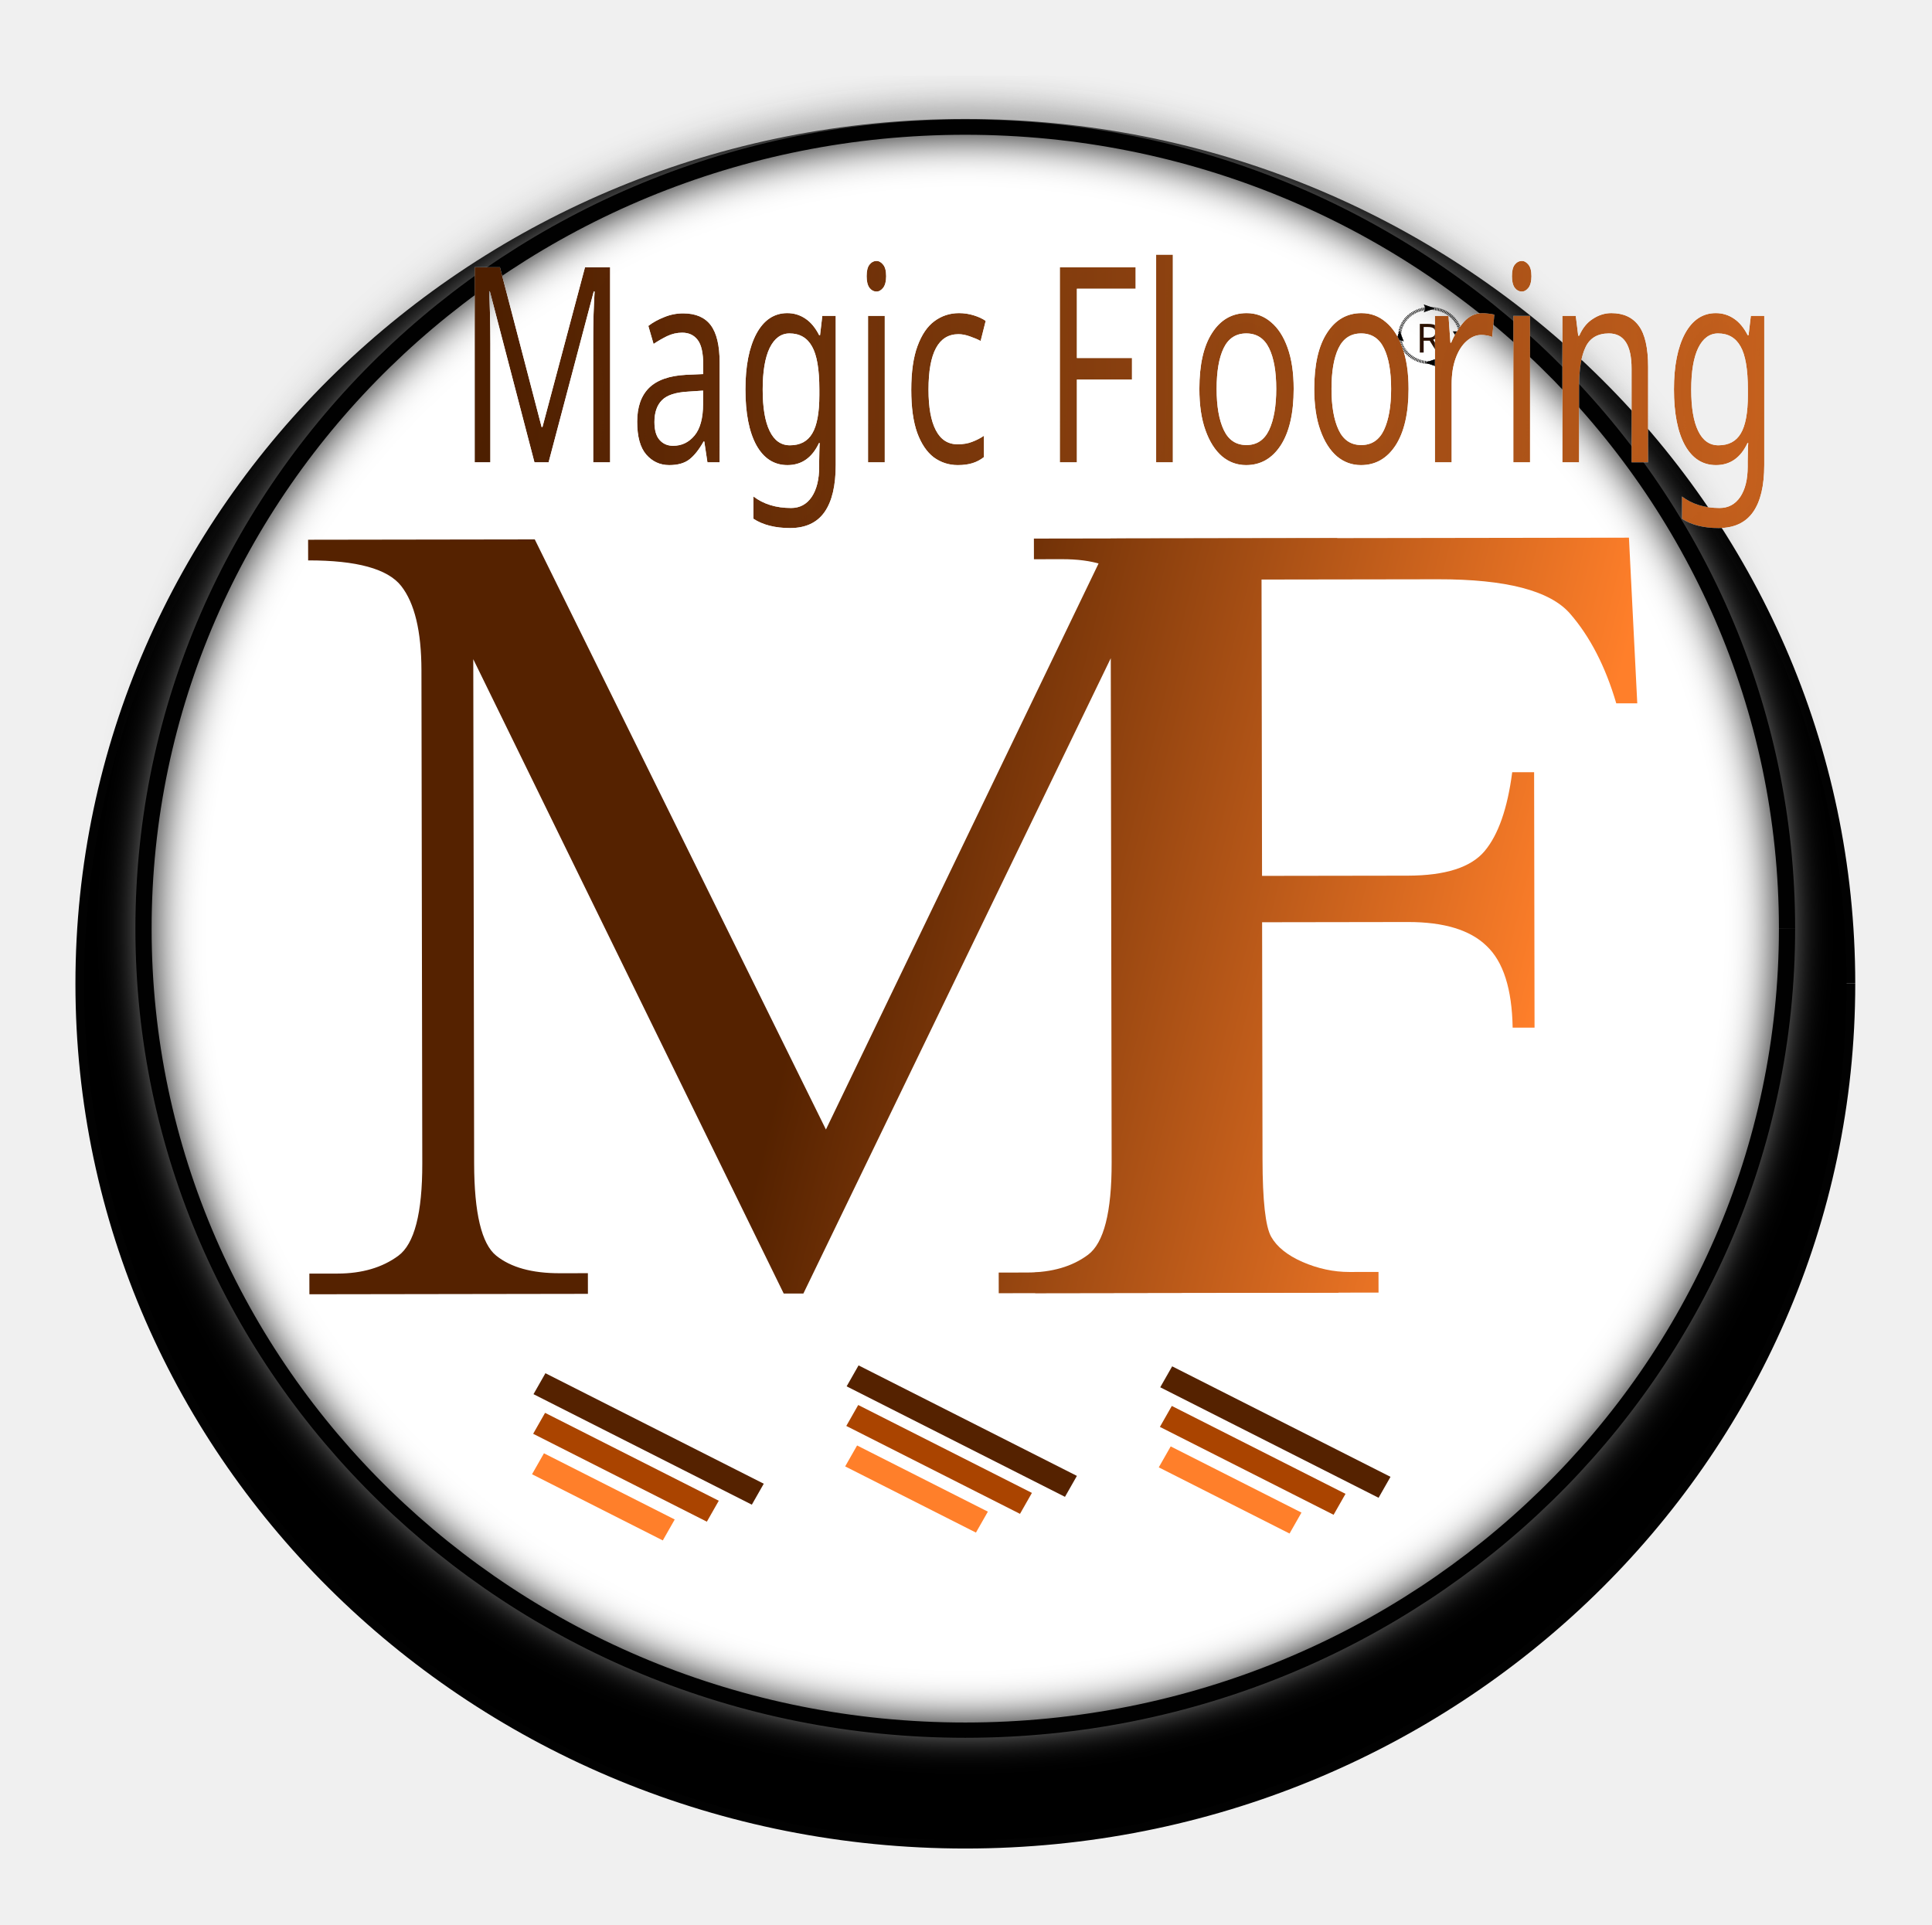
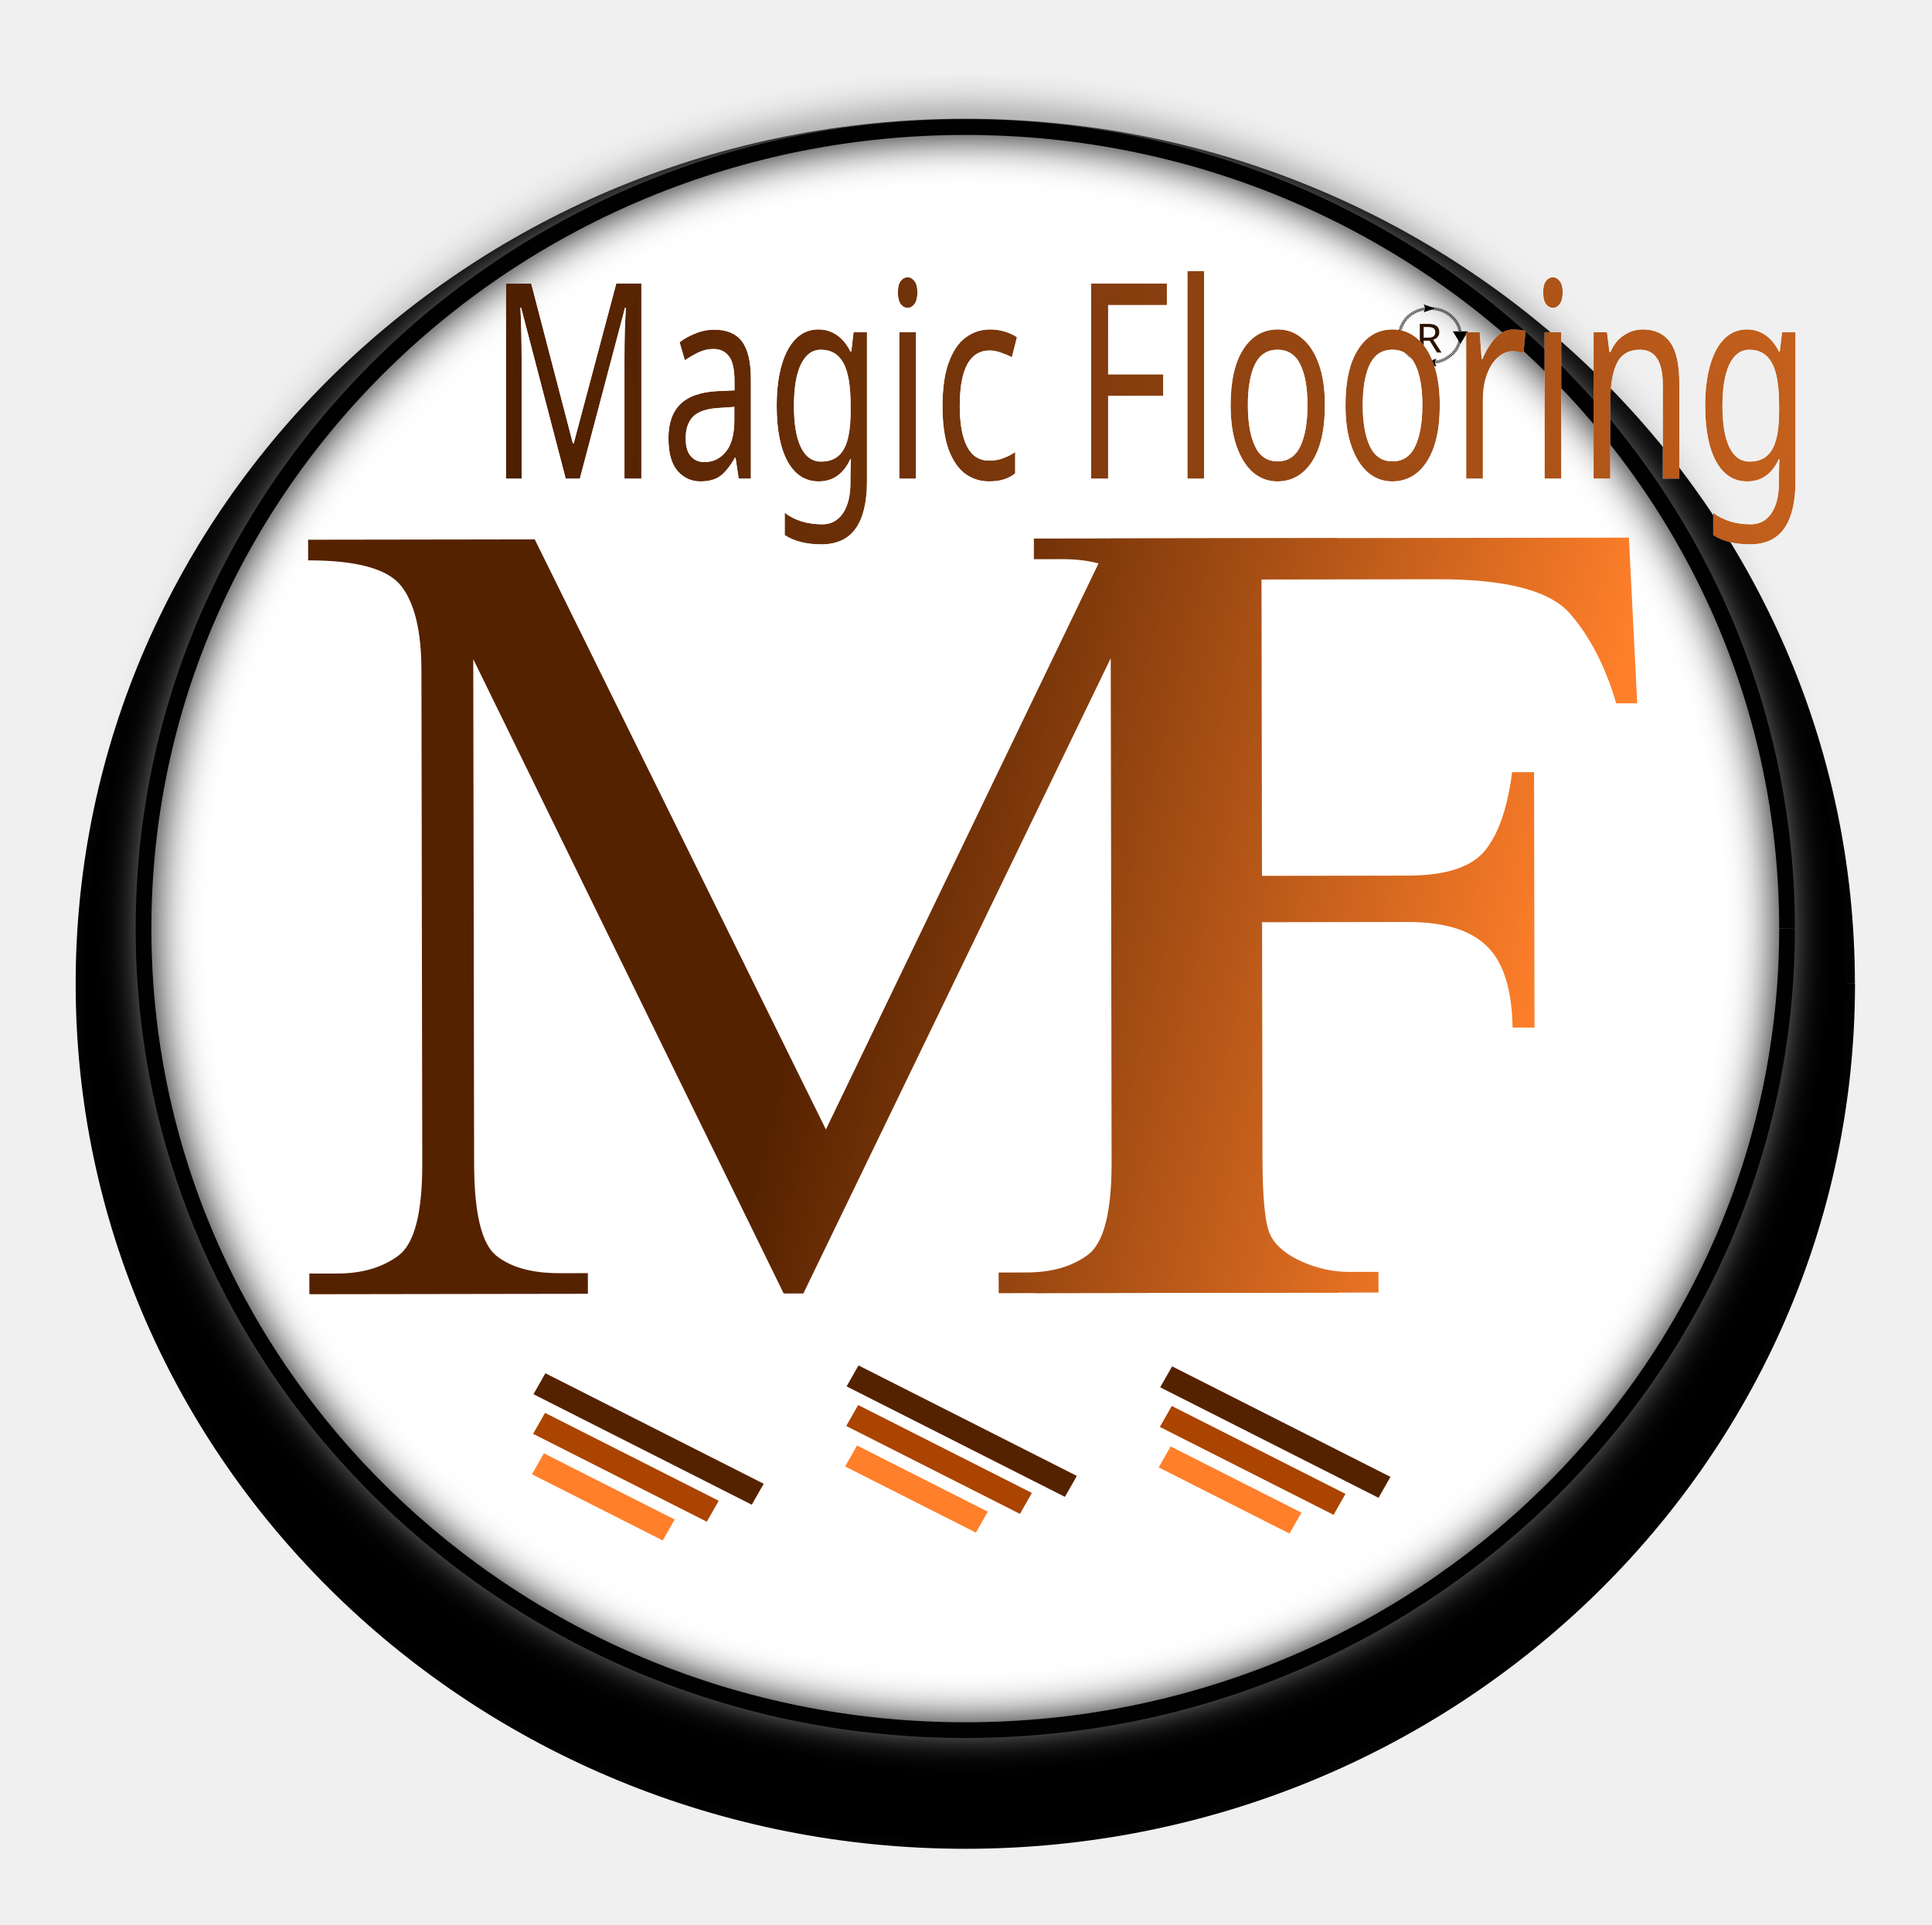
<svg xmlns="http://www.w3.org/2000/svg" xmlns:xlink="http://www.w3.org/1999/xlink" width="76.185" height="75.895" version="1.1" viewBox="0 0 20.157 20.081">
  <defs>
    <marker id="TriangleOutM" overflow="visible" orient="auto">
      <path transform="scale(.4)" d="m5.77 0-8.65 5v-10z" fill-rule="evenodd" stroke="#000" stroke-width="1pt" />
    </marker>
    <marker id="Arrow2Send" overflow="visible" orient="auto">
      <path transform="matrix(-.3 0 0 -.3 .69 0)" d="m8.719 4.034-10.926-4.018 10.926-4.018c-1.746 2.372-1.735 5.617-6e-7 8.035z" fill-opacity=".992" fill-rule="evenodd" stroke="#000" stroke-linejoin="round" stroke-opacity=".992" stroke-width=".625" />
    </marker>
    <linearGradient id="linearGradient836">
      <stop stop-color="#ff7f2a" offset="0" />
      <stop stop-color="#520" offset="1" />
    </linearGradient>
    <linearGradient id="linearGradient838" x1="130.35" x2="69.548" y1="119.13" y2="104.99" gradientUnits="userSpaceOnUse" xlink:href="#linearGradient836" />
    <filter id="filter2904" x="-.033" y="-.032" width="1.066" height="1.064" color-interpolation-filters="sRGB">
      <feGaussianBlur stdDeviation="1.638" />
    </filter>
-     <linearGradient id="linearGradient1208" x1="126.12" x2="33.426" y1="31.036" y2="30.514" gradientTransform="matrix(1.6085 0 0 1.6085 -10.019 -25.091)" gradientUnits="userSpaceOnUse" xlink:href="#linearGradient836" />
+     <linearGradient id="linearGradient1208" x1="126.12" x2="33.426" y1="31.036" y2="30.514" gradientTransform="matrix(1.6085,0,0,1.6085,-10.019,-25.091)" gradientUnits="userSpaceOnUse" xlink:href="#linearGradient836" />
    <filter id="filter1224" color-interpolation-filters="sRGB">
      <feMorphology in="SourceAlpha" radius="4.3" result="result91" />
      <feComposite in="SourceGraphic" in2="result91" operator="out" />
      <feGaussianBlur result="result0" stdDeviation="1.2" />
      <feDiffuseLighting>
        <feDistantLight azimuth="225" elevation="66" />
      </feDiffuseLighting>
      <feBlend in2="SourceGraphic" mode="multiply" />
      <feComposite in2="SourceAlpha" operator="in" />
    </filter>
  </defs>
-   <g>
-     <g transform="translate(167.67 -67.075)">
-       <text x="114.035" y="34.798" fill="#000000" font-family="sans-serif" font-size="10.583px" letter-spacing="0px" stroke-width=".265" word-spacing="0px" style="line-height:1.25" xml:space="preserve">
-         <tspan x="114.035" y="44.453" stroke-width=".265" />
-       </text>
-       <g transform="matrix(.14379 0 0 .13558 -172.01 49.026)">
-         <path d="m164.17 208.83a63.943 65.921 0 0 1-63.94 65.921 63.943 65.921 0 0 1-63.946-65.915 63.943 65.921 0 0 1 63.935-65.927 63.943 65.921 0 0 1 63.951 65.91" fill-rule="evenodd" stroke="#000" stroke-linejoin="round" stroke-opacity=".992" stroke-width="1.26" />
-         <path d="m159.85 204.59a59.628 61.683 0 0 1-59.626 61.683 59.628 61.683 0 0 1-59.631-61.678 59.628 61.683 0 0 1 59.621-61.688 59.628 61.683 0 0 1 59.636 61.672" fill="#fff" fill-rule="evenodd" filter="url(#filter2904)" stroke="#000" stroke-linejoin="round" stroke-opacity=".992" stroke-width="1.177" />
-         <g transform="matrix(.84049 -.0013571 .0013571 .84049 31.815 112.26)" fill="url(#linearGradient838)" stroke-width="3.952" style="font-feature-settings:normal;font-variant-caps:normal;font-variant-ligatures:normal;font-variant-numeric:normal" aria-label="MF">
-           <path d="m113.38 143.37h-29.333v-1.891h2.432q3.242 0 5.288-1.621 2.046-1.621 2.046-8.453v-46.161l-26.631 58.126h-1.698l-26.708-58.126v46.161q0 6.832 1.891 8.453t5.481 1.621h2.432v1.891h-24.045v-1.891h2.432q3.165 0 5.249-1.621t2.084-8.453v-45.157q0-5.365-1.737-7.719t-8.028-2.354v-1.891h19.568l25.049 54.073 24.663-54.073h19.568v1.891h-2.393q-3.204 0-5.288 1.66-2.084 1.621-2.084 8.414v45.157q0 6.754 1.891 8.414 1.93 1.66 5.481 1.66h2.393z" style="font-feature-settings:normal;font-variant-caps:normal;font-variant-ligatures:normal;font-variant-numeric:normal" />
-           <path d="m139.26 89.447h-1.814q-1.389-5.056-3.975-8.221-2.586-3.165-11.386-3.165h-15.245v27.133h12.582q4.863 0 6.638-2.239t2.393-7.217h1.891v23.389h-1.891q-0.077-5.326-2.239-7.488-2.123-2.2-6.793-2.2h-12.582v21.691q0 5.712 0.733 7.102 0.733 1.389 2.702 2.316 2.007 0.926 4.053 0.926h2.509v1.891h-29.642v-1.891h2.432q4.709 0 6.06-2.239 1.389-2.277 1.389-8.105v-44.617q0-6.561-1.775-8.453-1.737-1.891-5.674-1.891h-2.432v-1.891h51.371z" style="font-feature-settings:normal;font-variant-caps:normal;font-variant-ligatures:normal;font-variant-numeric:normal" />
-         </g>
-         <g transform="matrix(-.18349 .0090875 -.0090875 -.18349 143.4 280.23)">
-           <g transform="translate(35.417)" fill-rule="evenodd">
-             <g transform="matrix(.23842 0 0 .23842 17.188 124.47)">
-               <rect transform="rotate(31.059)" x="150.72" y="164.74" width="410.51" height="41.773" ry="0" fill="#520" />
-               <rect transform="rotate(31.059)" x="202.25" y="103.17" width="326.57" height="41.758" ry="0" fill="#a40" />
-               <rect transform="rotate(31.059)" x="250.97" y="39.642" width="245.87" height="41.758" ry="0" fill="#ff7f2a" />
-             </g>
-             <g transform="matrix(.23842 0 0 .23842 140.88 130.99)">
-               <rect transform="rotate(31.059)" x="150.72" y="164.74" width="410.51" height="41.773" ry="0" fill="#520" />
-               <rect transform="rotate(31.059)" x="202.25" y="103.17" width="326.57" height="41.758" ry="0" fill="#a40" />
-               <rect transform="rotate(31.059)" x="250.97" y="39.642" width="245.87" height="41.758" ry="0" fill="#ff7f2a" />
-             </g>
-             <g transform="matrix(.23842 0 0 .23842 264.57 133.83)">
-               <rect transform="rotate(31.059)" x="150.72" y="164.74" width="410.51" height="41.773" ry="0" fill="#520" />
-               <rect transform="rotate(31.059)" x="202.25" y="103.17" width="326.57" height="41.758" ry="0" fill="#a40" />
-               <rect transform="rotate(31.059)" x="250.97" y="39.642" width="245.87" height="41.758" ry="0" fill="#ff7f2a" />
-             </g>
-           </g>
-         </g>
-         <path d="m159.85 204.59a59.628 61.683 0 0 1-59.626 61.683 59.628 61.683 0 0 1-59.631-61.678 59.628 61.683 0 0 1 59.621-61.688 59.628 61.683 0 0 1 59.636 61.672" fill="none" stroke="#000" stroke-linejoin="round" stroke-opacity=".992" stroke-width="1.177" />
-         <g transform="matrix(.29212 0 0 .29212 90.78 149.01)">
-           <text x="144.198" y="38.502" fill="#2b1100" font-family="sans-serif" font-size="10.583px" letter-spacing="0px" stroke-width=".265" word-spacing="0px" style="line-height:1.25" xml:space="preserve">
-             <tspan x="144.198" y="38.502" fill="#2b1100" stroke-width=".265">R</tspan>
-           </text>
-           <path d="m155.31 34.004a7.541 7.144 0 0 1-7.54 7.144 7.541 7.144 0 0 1-7.541-7.143 7.541 7.144 0 0 1 7.54-7.144 7.541 7.144 0 0 1 7.542 7.143" fill="none" marker-end="url(#TriangleOutM)" marker-mid="url(#Arrow2Send)" stroke="#000" stroke-dasharray="0.191, 0.191" stroke-dashoffset="5.737" stroke-opacity=".992" stroke-width=".765" />
-         </g>
-         <text transform="matrix(.80954 0 0 1.2353 30.619 135)" x="40.349" y="27.286" fill="url(#linearGradient1208)" filter="url(#filter1224)" font-family="Aparajita" font-size="17.023px" letter-spacing="0px" stroke-width=".426" word-spacing="0px" style="font-feature-settings:normal;font-variant-caps:normal;font-variant-ligatures:normal;font-variant-numeric:normal;line-height:1.25" xml:space="preserve">
-           <tspan x="40.349" y="27.286" fill="url(#linearGradient1208)" font-family="Aparajita" font-size="17.023px" stroke-width=".426" style="font-feature-settings:normal;font-variant-caps:normal;font-variant-ligatures:normal;font-variant-numeric:normal">Magic Flooring</tspan>
-         </text>
+   <text x="281.705" y="-32.277" fill="#000000" font-family="sans-serif" font-size="10.583px" letter-spacing="0px" stroke-width=".265" word-spacing="0px" style="line-height:1.25" xml:space="preserve">
+     <tspan x="281.705" y="-22.622" stroke-width=".265" />
+   </text>
+   <path d="m19.266 10.264a9.194 8.938 0 0 1-9.194 8.938 9.194 8.938 0 0 1-9.195-8.937 9.194 8.938 0 0 1 9.193-8.938 9.194 8.938 0 0 1 9.195 8.936" fill-rule="evenodd" stroke="#000" stroke-linejoin="round" stroke-opacity=".992" stroke-width=".176" />
+   <path transform="matrix(.14379 0 0 .13558 -4.34 -18.049)" d="m159.85 204.59a59.628 61.683 0 0 1-59.626 61.683 59.628 61.683 0 0 1-59.631-61.678 59.628 61.683 0 0 1 59.621-61.688 59.628 61.683 0 0 1 59.636 61.672" fill="#fff" fill-rule="evenodd" filter="url(#filter2904)" stroke="#000" stroke-linejoin="round" stroke-opacity=".992" stroke-width="1.177" />
+   <g transform="matrix(.12085 -.000184 .00019514 .11395 .23468 -2.8288)" fill="url(#linearGradient838)" stroke-width="3.952" style="font-feature-settings:normal;font-variant-caps:normal;font-variant-ligatures:normal;font-variant-numeric:normal" aria-label="MF">
+     <path d="m113.38 143.37h-29.333v-1.891h2.432q3.242 0 5.288-1.621 2.046-1.621 2.046-8.453v-46.161l-26.631 58.126h-1.698l-26.708-58.126v46.161q0 6.832 1.891 8.453t5.481 1.621h2.432v1.891h-24.045v-1.891h2.432q3.165 0 5.249-1.621t2.084-8.453v-45.157q0-5.365-1.737-7.719t-8.028-2.354v-1.891h19.568l25.049 54.073 24.663-54.073h19.568v1.891h-2.393q-3.204 0-5.288 1.66-2.084 1.621-2.084 8.414v45.157q0 6.754 1.891 8.414 1.93 1.66 5.481 1.66h2.393z" style="font-feature-settings:normal;font-variant-caps:normal;font-variant-ligatures:normal;font-variant-numeric:normal" />
+     <path d="m139.26 89.447h-1.814q-1.389-5.056-3.975-8.221-2.586-3.165-11.386-3.165h-15.245v27.133h12.582q4.863 0 6.638-2.239t2.393-7.217h1.891v23.389h-1.891q-0.077-5.326-2.239-7.488-2.123-2.2-6.793-2.2h-12.582v21.691q0 5.712 0.733 7.102 0.733 1.389 2.702 2.316 2.007 0.926 4.053 0.926h2.509v1.891h-29.642v-1.891h2.432q4.709 0 6.06-2.239 1.389-2.277 1.389-8.105v-44.617q0-6.561-1.775-8.453-1.737-1.891-5.674-1.891h-2.432v-1.891h51.371z" style="font-feature-settings:normal;font-variant-caps:normal;font-variant-ligatures:normal;font-variant-numeric:normal" />
+   </g>
+   <g transform="matrix(-.026384 .0012321 -.0013067 -.024878 16.279 19.945)">
+     <g transform="translate(35.417)" fill-rule="evenodd">
+       <g transform="matrix(.23842 0 0 .23842 17.188 124.47)">
+         <rect transform="rotate(31.059)" x="150.72" y="164.74" width="410.51" height="41.773" ry="0" fill="#520" />
+         <rect transform="rotate(31.059)" x="202.25" y="103.17" width="326.57" height="41.758" ry="0" fill="#a40" />
+         <rect transform="rotate(31.059)" x="250.97" y="39.642" width="245.87" height="41.758" ry="0" fill="#ff7f2a" />
+       </g>
+       <g transform="matrix(.23842 0 0 .23842 140.88 130.99)">
+         <rect transform="rotate(31.059)" x="150.72" y="164.74" width="410.51" height="41.773" ry="0" fill="#520" />
+         <rect transform="rotate(31.059)" x="202.25" y="103.17" width="326.57" height="41.758" ry="0" fill="#a40" />
+         <rect transform="rotate(31.059)" x="250.97" y="39.642" width="245.87" height="41.758" ry="0" fill="#ff7f2a" />
+       </g>
+       <g transform="matrix(.23842 0 0 .23842 264.57 133.83)">
+         <rect transform="rotate(31.059)" x="150.72" y="164.74" width="410.51" height="41.773" ry="0" fill="#520" />
+         <rect transform="rotate(31.059)" x="202.25" y="103.17" width="326.57" height="41.758" ry="0" fill="#a40" />
+         <rect transform="rotate(31.059)" x="250.97" y="39.642" width="245.87" height="41.758" ry="0" fill="#ff7f2a" />
      </g>
    </g>
  </g>
+   <path d="m18.645 9.689a8.574 8.363 0 0 1-8.574 8.363 8.574 8.363 0 0 1-8.574-8.362 8.574 8.363 0 0 1 8.573-8.364 8.574 8.363 0 0 1 8.575 8.361" fill="none" stroke="#000" stroke-linejoin="round" stroke-opacity=".992" stroke-width=".164" />
+   <g transform="matrix(.042004 0 0 .039606 8.7133 2.1538)">
+     <text x="144.198" y="38.502" fill="#2b1100" font-family="sans-serif" font-size="10.583px" letter-spacing="0px" stroke-width=".265" word-spacing="0px" style="line-height:1.25" xml:space="preserve">
+       <tspan x="144.198" y="38.502" fill="#2b1100" stroke-width=".265">R</tspan>
+     </text>
+     <path d="m155.31 34.004a7.541 7.144 0 0 1-7.54 7.144 7.541 7.144 0 0 1-7.541-7.143 7.541 7.144 0 0 1 7.54-7.144 7.541 7.144 0 0 1 7.542 7.143" fill="none" marker-end="url(#TriangleOutM)" marker-mid="url(#Arrow2Send)" stroke="#000" stroke-dasharray="0.191, 0.191" stroke-dashoffset="5.737" stroke-opacity=".992" stroke-width=".765" />
+   </g>
+   <text transform="matrix(.1164 0 0 .16748 .38905 .42448)" x="40.349" y="27.286" fill="url(#linearGradient1208)" filter="url(#filter1224)" font-family="Aparajita" font-size="17.023px" letter-spacing="0px" stroke-width=".426" word-spacing="0px" style="font-feature-settings:normal;font-variant-caps:normal;font-variant-ligatures:normal;font-variant-numeric:normal;line-height:1.25" xml:space="preserve">
+     <tspan x="40.349" y="27.286" fill="url(#linearGradient1208)" font-family="Aparajita" font-size="17.023px" stroke-width=".426" style="font-feature-settings:normal;font-variant-caps:normal;font-variant-ligatures:normal;font-variant-numeric:normal">Magic Flooring</tspan>
+   </text>
</svg>
